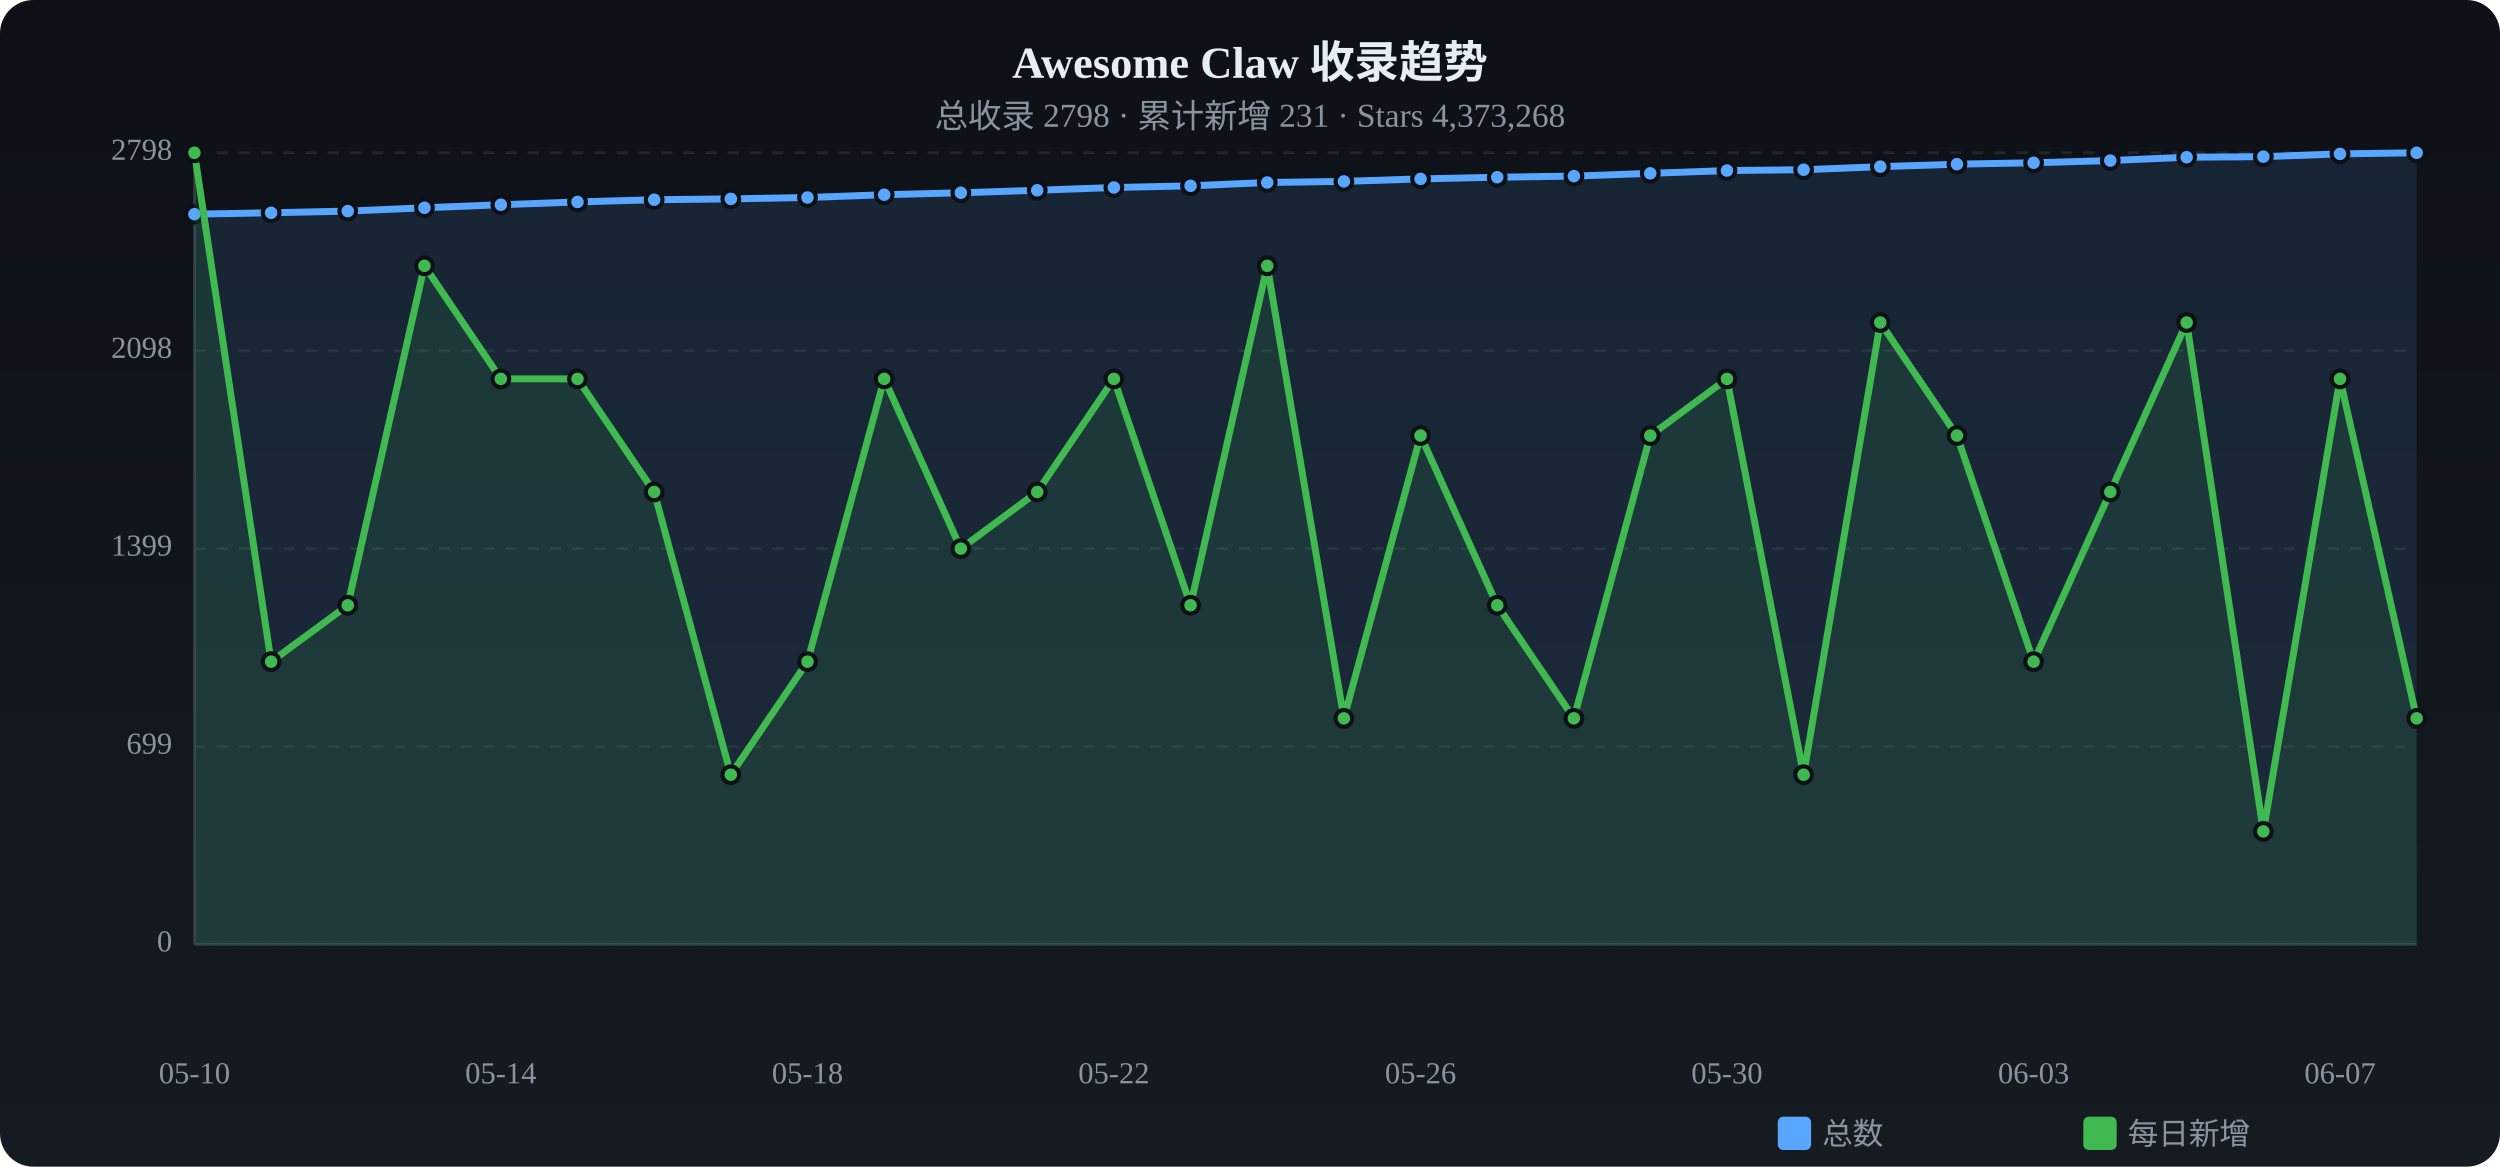
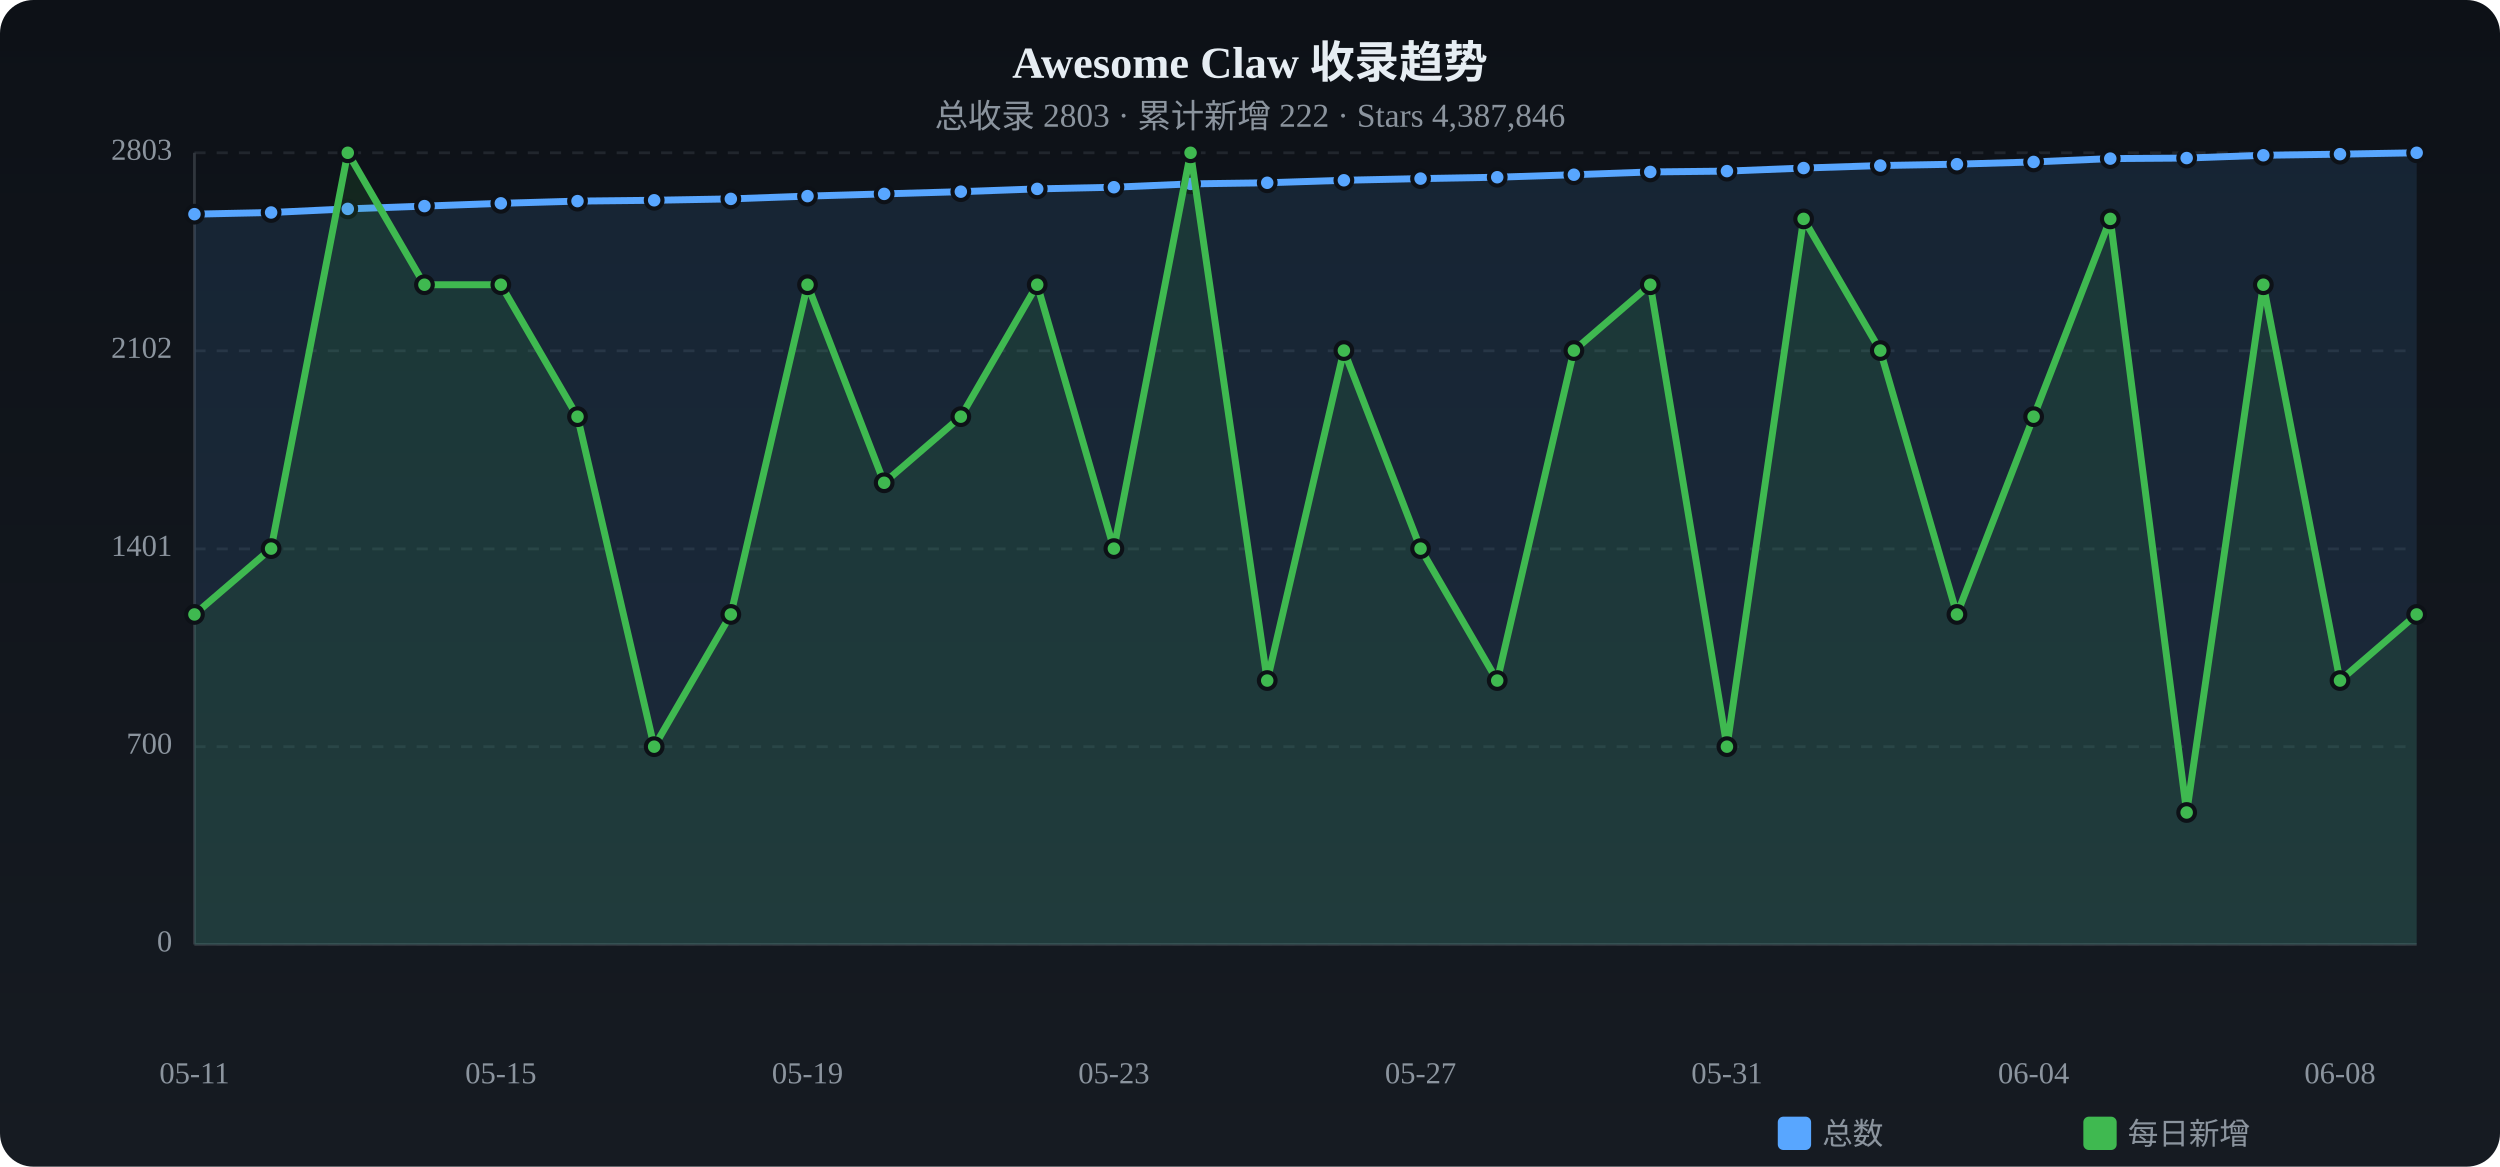
<svg xmlns="http://www.w3.org/2000/svg" viewBox="0 0 900 420" width="900" height="420">
  <defs>
    <linearGradient id="tbg" x1="0%" y1="0%" x2="0%" y2="100%">
      <stop offset="0%" stop-color="#0d1117" />
      <stop offset="100%" stop-color="#161b22" />
    </linearGradient>
  </defs>
  <rect width="900" height="420" rx="12" fill="url(#tbg)" />
  <text x="450.0" y="28" text-anchor="middle" fill="#e6edf3" font-size="16" font-weight="bold">Awesome Claw 收录趋势</text>
-   <text x="450.0" y="46" text-anchor="middle" fill="#8b949e" font-size="12">总收录 2798 · 累计新增 231 · Stars 4,373,268</text>
+   <text x="450.0" y="46" text-anchor="middle" fill="#8b949e" font-size="12">总收录 2803 · 累计新增 222 · Stars 4,387,846</text>
  <text x="62" y="340.0" text-anchor="end" fill="#8b949e" font-size="11" dominant-baseline="middle">0</text>
  <line x1="70" y1="340.0" x2="870" y2="340.0" stroke="#21262d" stroke-dasharray="4 4" />
-   <text x="62" y="268.8" text-anchor="end" fill="#8b949e" font-size="11" dominant-baseline="middle">699</text>
+   <text x="62" y="268.8" text-anchor="end" fill="#8b949e" font-size="11" dominant-baseline="middle">700</text>
  <line x1="70" y1="268.8" x2="870" y2="268.8" stroke="#21262d" stroke-dasharray="4 4" />
-   <text x="62" y="197.5" text-anchor="end" fill="#8b949e" font-size="11" dominant-baseline="middle">1399</text>
-   <line x1="70" y1="197.5" x2="870" y2="197.5" stroke="#21262d" stroke-dasharray="4 4" />
-   <text x="62" y="126.3" text-anchor="end" fill="#8b949e" font-size="11" dominant-baseline="middle">2098</text>
+   <text x="62" y="197.6" text-anchor="end" fill="#8b949e" font-size="11" dominant-baseline="middle">1401</text>
+   <line x1="70" y1="197.6" x2="870" y2="197.6" stroke="#21262d" stroke-dasharray="4 4" />
+   <text x="62" y="126.3" text-anchor="end" fill="#8b949e" font-size="11" dominant-baseline="middle">2102</text>
  <line x1="70" y1="126.3" x2="870" y2="126.3" stroke="#21262d" stroke-dasharray="4 4" />
-   <text x="62" y="55.0" text-anchor="end" fill="#8b949e" font-size="11" dominant-baseline="middle">2798</text>
+   <text x="62" y="55.0" text-anchor="end" fill="#8b949e" font-size="11" dominant-baseline="middle">2803</text>
  <line x1="70" y1="55.0" x2="870" y2="55.0" stroke="#21262d" stroke-dasharray="4 4" />
  <line x1="70" y1="55" x2="70" y2="340" stroke="#30363d" />
  <line x1="70" y1="340" x2="870" y2="340" stroke="#30363d" />
-   <path d="M70.0,77.1 L97.6,76.6 L125.2,76.0 L152.8,74.8 L180.3,73.7 L207.9,72.7 L235.5,71.9 L263.1,71.6 L290.7,71.1 L318.3,70.1 L345.9,69.4 L373.4,68.5 L401.0,67.5 L428.6,66.9 L456.2,65.7 L483.8,65.3 L511.4,64.4 L539.0,63.8 L566.6,63.4 L594.1,62.4 L621.7,61.4 L649.3,61.1 L676.9,60.0 L704.5,59.1 L732.1,58.6 L759.7,57.8 L787.2,56.6 L814.8,56.4 L842.4,55.4 L870.0,55.0 L870.0,340 L70.0,340 Z" fill="#58a6ff" opacity="0.12" />
-   <polyline points="70.0,77.1 97.6,76.6 125.2,76.0 152.8,74.8 180.3,73.7 207.9,72.7 235.5,71.9 263.1,71.6 290.7,71.1 318.3,70.1 345.9,69.4 373.4,68.5 401.0,67.5 428.6,66.9 456.2,65.7 483.8,65.3 511.4,64.4 539.0,63.8 566.6,63.4 594.1,62.4 621.7,61.4 649.3,61.1 676.9,60.0 704.5,59.1 732.1,58.6 759.7,57.8 787.2,56.6 814.8,56.4 842.4,55.4 870.0,55.0" fill="none" stroke="#58a6ff" stroke-width="2.5" stroke-linecap="round" stroke-linejoin="round" />
+   <path d="M70.0,77.1 L97.6,76.5 L125.2,75.2 L152.8,74.2 L180.3,73.2 L207.9,72.4 L235.5,72.1 L263.1,71.6 L290.7,70.6 L318.3,69.8 L345.9,69.0 L373.4,68.0 L401.0,67.4 L428.6,66.2 L456.2,65.8 L483.8,64.9 L511.4,64.3 L539.0,63.8 L566.6,62.9 L594.1,61.9 L621.7,61.6 L649.3,60.5 L676.9,59.6 L704.5,59.1 L732.1,58.3 L759.7,57.1 L787.2,56.9 L814.8,55.9 L842.4,55.5 L870.0,55.0 L870.0,340 L70.0,340 Z" fill="#58a6ff" opacity="0.12" />
+   <polyline points="70.0,77.1 97.6,76.5 125.2,75.2 152.8,74.2 180.3,73.2 207.9,72.4 235.5,72.1 263.1,71.6 290.7,70.6 318.3,69.8 345.9,69.0 373.4,68.0 401.0,67.4 428.6,66.2 456.2,65.8 483.8,64.9 511.4,64.3 539.0,63.8 566.6,62.9 594.1,61.9 621.7,61.6 649.3,60.5 676.9,59.6 704.5,59.1 732.1,58.3 759.7,57.1 787.2,56.9 814.8,55.9 842.4,55.5 870.0,55.0" fill="none" stroke="#58a6ff" stroke-width="2.5" stroke-linecap="round" stroke-linejoin="round" />
  <circle cx="70.0" cy="77.1" r="3" fill="#58a6ff" stroke="#0d1117" stroke-width="1.5" />
-   <circle cx="97.6" cy="76.6" r="3" fill="#58a6ff" stroke="#0d1117" stroke-width="1.5" />
-   <circle cx="125.2" cy="76.0" r="3" fill="#58a6ff" stroke="#0d1117" stroke-width="1.5" />
-   <circle cx="152.8" cy="74.8" r="3" fill="#58a6ff" stroke="#0d1117" stroke-width="1.5" />
-   <circle cx="180.3" cy="73.7" r="3" fill="#58a6ff" stroke="#0d1117" stroke-width="1.5" />
-   <circle cx="207.9" cy="72.7" r="3" fill="#58a6ff" stroke="#0d1117" stroke-width="1.5" />
-   <circle cx="235.5" cy="71.9" r="3" fill="#58a6ff" stroke="#0d1117" stroke-width="1.5" />
+   <circle cx="97.6" cy="76.5" r="3" fill="#58a6ff" stroke="#0d1117" stroke-width="1.5" />
+   <circle cx="125.2" cy="75.2" r="3" fill="#58a6ff" stroke="#0d1117" stroke-width="1.5" />
+   <circle cx="152.8" cy="74.2" r="3" fill="#58a6ff" stroke="#0d1117" stroke-width="1.5" />
+   <circle cx="180.3" cy="73.2" r="3" fill="#58a6ff" stroke="#0d1117" stroke-width="1.5" />
+   <circle cx="207.9" cy="72.4" r="3" fill="#58a6ff" stroke="#0d1117" stroke-width="1.5" />
+   <circle cx="235.5" cy="72.1" r="3" fill="#58a6ff" stroke="#0d1117" stroke-width="1.5" />
  <circle cx="263.1" cy="71.6" r="3" fill="#58a6ff" stroke="#0d1117" stroke-width="1.5" />
-   <circle cx="290.7" cy="71.1" r="3" fill="#58a6ff" stroke="#0d1117" stroke-width="1.5" />
-   <circle cx="318.3" cy="70.1" r="3" fill="#58a6ff" stroke="#0d1117" stroke-width="1.5" />
-   <circle cx="345.9" cy="69.4" r="3" fill="#58a6ff" stroke="#0d1117" stroke-width="1.5" />
-   <circle cx="373.4" cy="68.5" r="3" fill="#58a6ff" stroke="#0d1117" stroke-width="1.5" />
-   <circle cx="401.0" cy="67.5" r="3" fill="#58a6ff" stroke="#0d1117" stroke-width="1.5" />
-   <circle cx="428.6" cy="66.9" r="3" fill="#58a6ff" stroke="#0d1117" stroke-width="1.5" />
-   <circle cx="456.2" cy="65.7" r="3" fill="#58a6ff" stroke="#0d1117" stroke-width="1.5" />
-   <circle cx="483.8" cy="65.3" r="3" fill="#58a6ff" stroke="#0d1117" stroke-width="1.5" />
-   <circle cx="511.4" cy="64.4" r="3" fill="#58a6ff" stroke="#0d1117" stroke-width="1.5" />
+   <circle cx="290.7" cy="70.6" r="3" fill="#58a6ff" stroke="#0d1117" stroke-width="1.5" />
+   <circle cx="318.3" cy="69.8" r="3" fill="#58a6ff" stroke="#0d1117" stroke-width="1.5" />
+   <circle cx="345.9" cy="69.0" r="3" fill="#58a6ff" stroke="#0d1117" stroke-width="1.5" />
+   <circle cx="373.4" cy="68.0" r="3" fill="#58a6ff" stroke="#0d1117" stroke-width="1.5" />
+   <circle cx="401.0" cy="67.4" r="3" fill="#58a6ff" stroke="#0d1117" stroke-width="1.5" />
+   <circle cx="428.6" cy="66.2" r="3" fill="#58a6ff" stroke="#0d1117" stroke-width="1.5" />
+   <circle cx="456.2" cy="65.8" r="3" fill="#58a6ff" stroke="#0d1117" stroke-width="1.5" />
+   <circle cx="483.8" cy="64.9" r="3" fill="#58a6ff" stroke="#0d1117" stroke-width="1.5" />
+   <circle cx="511.4" cy="64.3" r="3" fill="#58a6ff" stroke="#0d1117" stroke-width="1.5" />
  <circle cx="539.0" cy="63.8" r="3" fill="#58a6ff" stroke="#0d1117" stroke-width="1.5" />
-   <circle cx="566.6" cy="63.4" r="3" fill="#58a6ff" stroke="#0d1117" stroke-width="1.5" />
-   <circle cx="594.1" cy="62.4" r="3" fill="#58a6ff" stroke="#0d1117" stroke-width="1.5" />
-   <circle cx="621.7" cy="61.4" r="3" fill="#58a6ff" stroke="#0d1117" stroke-width="1.5" />
-   <circle cx="649.3" cy="61.1" r="3" fill="#58a6ff" stroke="#0d1117" stroke-width="1.5" />
-   <circle cx="676.9" cy="60.0" r="3" fill="#58a6ff" stroke="#0d1117" stroke-width="1.5" />
+   <circle cx="566.6" cy="62.9" r="3" fill="#58a6ff" stroke="#0d1117" stroke-width="1.5" />
+   <circle cx="594.1" cy="61.9" r="3" fill="#58a6ff" stroke="#0d1117" stroke-width="1.5" />
+   <circle cx="621.7" cy="61.6" r="3" fill="#58a6ff" stroke="#0d1117" stroke-width="1.5" />
+   <circle cx="649.3" cy="60.5" r="3" fill="#58a6ff" stroke="#0d1117" stroke-width="1.5" />
+   <circle cx="676.9" cy="59.6" r="3" fill="#58a6ff" stroke="#0d1117" stroke-width="1.5" />
  <circle cx="704.5" cy="59.1" r="3" fill="#58a6ff" stroke="#0d1117" stroke-width="1.5" />
-   <circle cx="732.1" cy="58.6" r="3" fill="#58a6ff" stroke="#0d1117" stroke-width="1.5" />
-   <circle cx="759.7" cy="57.8" r="3" fill="#58a6ff" stroke="#0d1117" stroke-width="1.5" />
-   <circle cx="787.2" cy="56.6" r="3" fill="#58a6ff" stroke="#0d1117" stroke-width="1.5" />
-   <circle cx="814.8" cy="56.4" r="3" fill="#58a6ff" stroke="#0d1117" stroke-width="1.5" />
-   <circle cx="842.4" cy="55.4" r="3" fill="#58a6ff" stroke="#0d1117" stroke-width="1.5" />
+   <circle cx="732.1" cy="58.3" r="3" fill="#58a6ff" stroke="#0d1117" stroke-width="1.5" />
+   <circle cx="759.7" cy="57.1" r="3" fill="#58a6ff" stroke="#0d1117" stroke-width="1.5" />
+   <circle cx="787.2" cy="56.9" r="3" fill="#58a6ff" stroke="#0d1117" stroke-width="1.5" />
+   <circle cx="814.8" cy="55.9" r="3" fill="#58a6ff" stroke="#0d1117" stroke-width="1.5" />
+   <circle cx="842.4" cy="55.5" r="3" fill="#58a6ff" stroke="#0d1117" stroke-width="1.5" />
  <circle cx="870.0" cy="55.0" r="3" fill="#58a6ff" stroke="#0d1117" stroke-width="1.5" />
-   <path d="M70.0,55.0 L97.6,238.2 L125.2,217.9 L152.8,95.7 L180.3,136.4 L207.9,136.4 L235.5,177.1 L263.1,278.9 L290.7,238.2 L318.3,136.4 L345.9,197.5 L373.4,177.1 L401.0,136.4 L428.6,217.9 L456.2,95.7 L483.8,258.6 L511.4,156.8 L539.0,217.9 L566.6,258.6 L594.1,156.8 L621.7,136.4 L649.3,278.9 L676.9,116.1 L704.5,156.8 L732.1,238.2 L759.7,177.1 L787.2,116.1 L814.8,299.3 L842.4,136.4 L870.0,258.6 L870.0,340 L70.0,340 Z" fill="#3fb950" opacity="0.12" />
-   <polyline points="70.0,55.0 97.6,238.2 125.2,217.9 152.8,95.7 180.3,136.4 207.9,136.4 235.5,177.1 263.1,278.9 290.7,238.2 318.3,136.4 345.9,197.5 373.4,177.1 401.0,136.4 428.6,217.9 456.2,95.7 483.8,258.6 511.4,156.8 539.0,217.9 566.6,258.6 594.1,156.8 621.7,136.4 649.3,278.9 676.9,116.1 704.5,156.8 732.1,238.2 759.7,177.1 787.2,116.1 814.8,299.3 842.4,136.4 870.0,258.6" fill="none" stroke="#3fb950" stroke-width="2.5" stroke-linecap="round" stroke-linejoin="round" />
-   <circle cx="70.0" cy="55.0" r="3" fill="#3fb950" stroke="#0d1117" stroke-width="1.5" />
-   <circle cx="97.6" cy="238.2" r="3" fill="#3fb950" stroke="#0d1117" stroke-width="1.5" />
-   <circle cx="125.2" cy="217.9" r="3" fill="#3fb950" stroke="#0d1117" stroke-width="1.5" />
-   <circle cx="152.8" cy="95.7" r="3" fill="#3fb950" stroke="#0d1117" stroke-width="1.5" />
-   <circle cx="180.3" cy="136.4" r="3" fill="#3fb950" stroke="#0d1117" stroke-width="1.5" />
-   <circle cx="207.9" cy="136.4" r="3" fill="#3fb950" stroke="#0d1117" stroke-width="1.5" />
-   <circle cx="235.5" cy="177.1" r="3" fill="#3fb950" stroke="#0d1117" stroke-width="1.5" />
-   <circle cx="263.1" cy="278.9" r="3" fill="#3fb950" stroke="#0d1117" stroke-width="1.5" />
-   <circle cx="290.7" cy="238.2" r="3" fill="#3fb950" stroke="#0d1117" stroke-width="1.5" />
-   <circle cx="318.3" cy="136.4" r="3" fill="#3fb950" stroke="#0d1117" stroke-width="1.5" />
-   <circle cx="345.9" cy="197.5" r="3" fill="#3fb950" stroke="#0d1117" stroke-width="1.5" />
-   <circle cx="373.4" cy="177.1" r="3" fill="#3fb950" stroke="#0d1117" stroke-width="1.5" />
-   <circle cx="401.0" cy="136.4" r="3" fill="#3fb950" stroke="#0d1117" stroke-width="1.5" />
-   <circle cx="428.6" cy="217.9" r="3" fill="#3fb950" stroke="#0d1117" stroke-width="1.5" />
-   <circle cx="456.2" cy="95.7" r="3" fill="#3fb950" stroke="#0d1117" stroke-width="1.5" />
-   <circle cx="483.8" cy="258.6" r="3" fill="#3fb950" stroke="#0d1117" stroke-width="1.5" />
-   <circle cx="511.4" cy="156.8" r="3" fill="#3fb950" stroke="#0d1117" stroke-width="1.5" />
-   <circle cx="539.0" cy="217.9" r="3" fill="#3fb950" stroke="#0d1117" stroke-width="1.5" />
-   <circle cx="566.6" cy="258.6" r="3" fill="#3fb950" stroke="#0d1117" stroke-width="1.5" />
-   <circle cx="594.1" cy="156.8" r="3" fill="#3fb950" stroke="#0d1117" stroke-width="1.5" />
-   <circle cx="621.7" cy="136.4" r="3" fill="#3fb950" stroke="#0d1117" stroke-width="1.5" />
-   <circle cx="649.3" cy="278.9" r="3" fill="#3fb950" stroke="#0d1117" stroke-width="1.5" />
-   <circle cx="676.9" cy="116.1" r="3" fill="#3fb950" stroke="#0d1117" stroke-width="1.5" />
-   <circle cx="704.5" cy="156.8" r="3" fill="#3fb950" stroke="#0d1117" stroke-width="1.5" />
-   <circle cx="732.1" cy="238.2" r="3" fill="#3fb950" stroke="#0d1117" stroke-width="1.5" />
-   <circle cx="759.7" cy="177.1" r="3" fill="#3fb950" stroke="#0d1117" stroke-width="1.5" />
-   <circle cx="787.2" cy="116.1" r="3" fill="#3fb950" stroke="#0d1117" stroke-width="1.5" />
-   <circle cx="814.8" cy="299.3" r="3" fill="#3fb950" stroke="#0d1117" stroke-width="1.5" />
-   <circle cx="842.4" cy="136.4" r="3" fill="#3fb950" stroke="#0d1117" stroke-width="1.5" />
-   <circle cx="870.0" cy="258.6" r="3" fill="#3fb950" stroke="#0d1117" stroke-width="1.5" />
-   <text x="70.0" y="390" text-anchor="middle" fill="#8b949e" font-size="11">05-10</text>
-   <text x="180.3" y="390" text-anchor="middle" fill="#8b949e" font-size="11">05-14</text>
-   <text x="290.7" y="390" text-anchor="middle" fill="#8b949e" font-size="11">05-18</text>
-   <text x="401.0" y="390" text-anchor="middle" fill="#8b949e" font-size="11">05-22</text>
-   <text x="511.4" y="390" text-anchor="middle" fill="#8b949e" font-size="11">05-26</text>
-   <text x="621.7" y="390" text-anchor="middle" fill="#8b949e" font-size="11">05-30</text>
-   <text x="732.1" y="390" text-anchor="middle" fill="#8b949e" font-size="11">06-03</text>
-   <text x="842.4" y="390" text-anchor="middle" fill="#8b949e" font-size="11">06-07</text>
+   <path d="M70.0,221.2 L97.6,197.5 L125.2,55.0 L152.8,102.5 L180.3,102.5 L207.9,150.0 L235.5,268.8 L263.1,221.2 L290.7,102.5 L318.3,173.8 L345.9,150.0 L373.4,102.5 L401.0,197.5 L428.6,55.0 L456.2,245.0 L483.8,126.2 L511.4,197.5 L539.0,245.0 L566.6,126.2 L594.1,102.5 L621.7,268.8 L649.3,78.8 L676.9,126.2 L704.5,221.2 L732.1,150.0 L759.7,78.8 L787.2,292.5 L814.8,102.5 L842.4,245.0 L870.0,221.2 L870.0,340 L70.0,340 Z" fill="#3fb950" opacity="0.12" />
+   <polyline points="70.0,221.2 97.6,197.5 125.2,55.0 152.8,102.5 180.3,102.5 207.9,150.0 235.5,268.8 263.1,221.2 290.7,102.5 318.3,173.8 345.9,150.0 373.4,102.5 401.0,197.5 428.6,55.0 456.2,245.0 483.8,126.2 511.4,197.5 539.0,245.0 566.6,126.2 594.1,102.5 621.7,268.8 649.3,78.8 676.9,126.2 704.5,221.2 732.1,150.0 759.7,78.8 787.2,292.5 814.8,102.5 842.4,245.0 870.0,221.2" fill="none" stroke="#3fb950" stroke-width="2.5" stroke-linecap="round" stroke-linejoin="round" />
+   <circle cx="70.0" cy="221.2" r="3" fill="#3fb950" stroke="#0d1117" stroke-width="1.5" />
+   <circle cx="97.6" cy="197.5" r="3" fill="#3fb950" stroke="#0d1117" stroke-width="1.5" />
+   <circle cx="125.2" cy="55.0" r="3" fill="#3fb950" stroke="#0d1117" stroke-width="1.5" />
+   <circle cx="152.8" cy="102.5" r="3" fill="#3fb950" stroke="#0d1117" stroke-width="1.5" />
+   <circle cx="180.3" cy="102.5" r="3" fill="#3fb950" stroke="#0d1117" stroke-width="1.5" />
+   <circle cx="207.9" cy="150.0" r="3" fill="#3fb950" stroke="#0d1117" stroke-width="1.5" />
+   <circle cx="235.5" cy="268.8" r="3" fill="#3fb950" stroke="#0d1117" stroke-width="1.5" />
+   <circle cx="263.1" cy="221.2" r="3" fill="#3fb950" stroke="#0d1117" stroke-width="1.5" />
+   <circle cx="290.7" cy="102.5" r="3" fill="#3fb950" stroke="#0d1117" stroke-width="1.5" />
+   <circle cx="318.3" cy="173.8" r="3" fill="#3fb950" stroke="#0d1117" stroke-width="1.5" />
+   <circle cx="345.9" cy="150.0" r="3" fill="#3fb950" stroke="#0d1117" stroke-width="1.5" />
+   <circle cx="373.4" cy="102.5" r="3" fill="#3fb950" stroke="#0d1117" stroke-width="1.5" />
+   <circle cx="401.0" cy="197.5" r="3" fill="#3fb950" stroke="#0d1117" stroke-width="1.5" />
+   <circle cx="428.6" cy="55.0" r="3" fill="#3fb950" stroke="#0d1117" stroke-width="1.5" />
+   <circle cx="456.2" cy="245.0" r="3" fill="#3fb950" stroke="#0d1117" stroke-width="1.5" />
+   <circle cx="483.8" cy="126.2" r="3" fill="#3fb950" stroke="#0d1117" stroke-width="1.5" />
+   <circle cx="511.4" cy="197.5" r="3" fill="#3fb950" stroke="#0d1117" stroke-width="1.5" />
+   <circle cx="539.0" cy="245.0" r="3" fill="#3fb950" stroke="#0d1117" stroke-width="1.5" />
+   <circle cx="566.6" cy="126.2" r="3" fill="#3fb950" stroke="#0d1117" stroke-width="1.5" />
+   <circle cx="594.1" cy="102.5" r="3" fill="#3fb950" stroke="#0d1117" stroke-width="1.5" />
+   <circle cx="621.7" cy="268.8" r="3" fill="#3fb950" stroke="#0d1117" stroke-width="1.5" />
+   <circle cx="649.3" cy="78.8" r="3" fill="#3fb950" stroke="#0d1117" stroke-width="1.5" />
+   <circle cx="676.9" cy="126.2" r="3" fill="#3fb950" stroke="#0d1117" stroke-width="1.5" />
+   <circle cx="704.5" cy="221.2" r="3" fill="#3fb950" stroke="#0d1117" stroke-width="1.5" />
+   <circle cx="732.1" cy="150.0" r="3" fill="#3fb950" stroke="#0d1117" stroke-width="1.5" />
+   <circle cx="759.7" cy="78.8" r="3" fill="#3fb950" stroke="#0d1117" stroke-width="1.5" />
+   <circle cx="787.2" cy="292.5" r="3" fill="#3fb950" stroke="#0d1117" stroke-width="1.5" />
+   <circle cx="814.8" cy="102.5" r="3" fill="#3fb950" stroke="#0d1117" stroke-width="1.5" />
+   <circle cx="842.4" cy="245.0" r="3" fill="#3fb950" stroke="#0d1117" stroke-width="1.5" />
+   <circle cx="870.0" cy="221.2" r="3" fill="#3fb950" stroke="#0d1117" stroke-width="1.5" />
+   <text x="70.0" y="390" text-anchor="middle" fill="#8b949e" font-size="11">05-11</text>
+   <text x="180.3" y="390" text-anchor="middle" fill="#8b949e" font-size="11">05-15</text>
+   <text x="290.7" y="390" text-anchor="middle" fill="#8b949e" font-size="11">05-19</text>
+   <text x="401.0" y="390" text-anchor="middle" fill="#8b949e" font-size="11">05-23</text>
+   <text x="511.4" y="390" text-anchor="middle" fill="#8b949e" font-size="11">05-27</text>
+   <text x="621.7" y="390" text-anchor="middle" fill="#8b949e" font-size="11">05-31</text>
+   <text x="732.1" y="390" text-anchor="middle" fill="#8b949e" font-size="11">06-04</text>
+   <text x="842.4" y="390" text-anchor="middle" fill="#8b949e" font-size="11">06-08</text>
  <rect x="640" y="402" width="12" height="12" rx="2" fill="#58a6ff" />
  <text x="656" y="412" fill="#8b949e" font-size="11">总数</text>
  <rect x="750" y="402" width="12" height="12" rx="2" fill="#3fb950" />
  <text x="766" y="412" fill="#8b949e" font-size="11">每日新增</text>
</svg>
